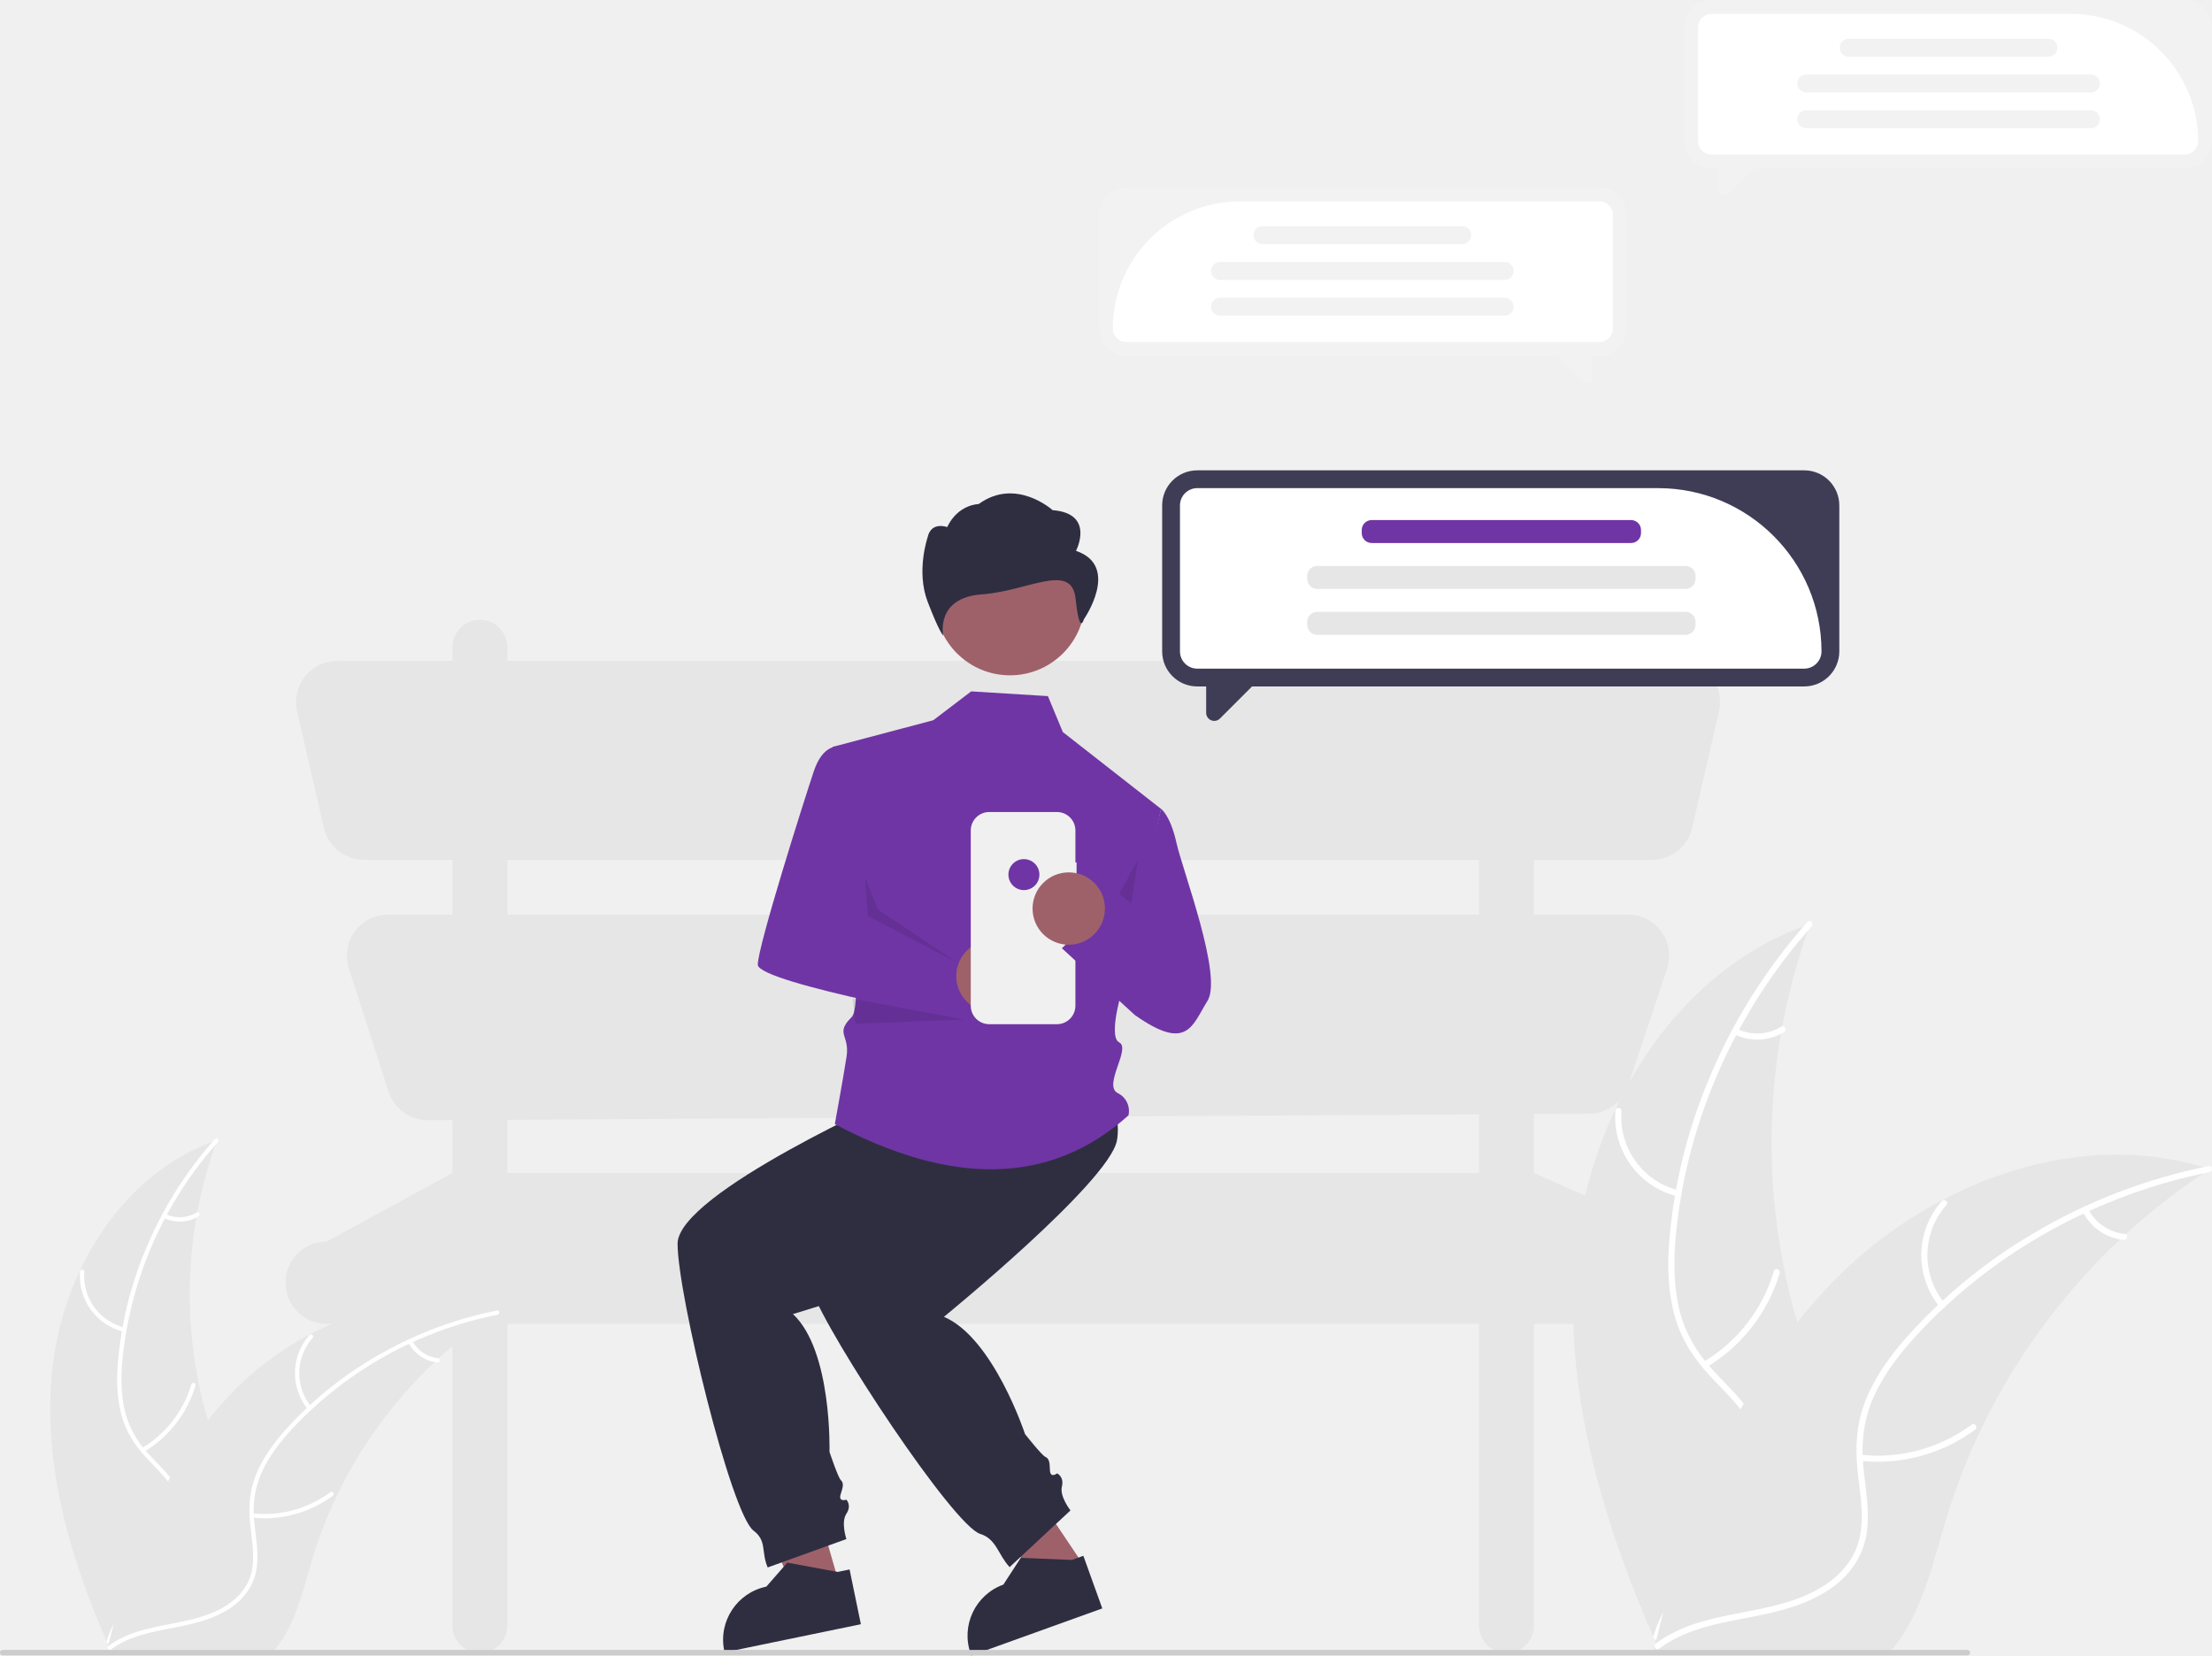
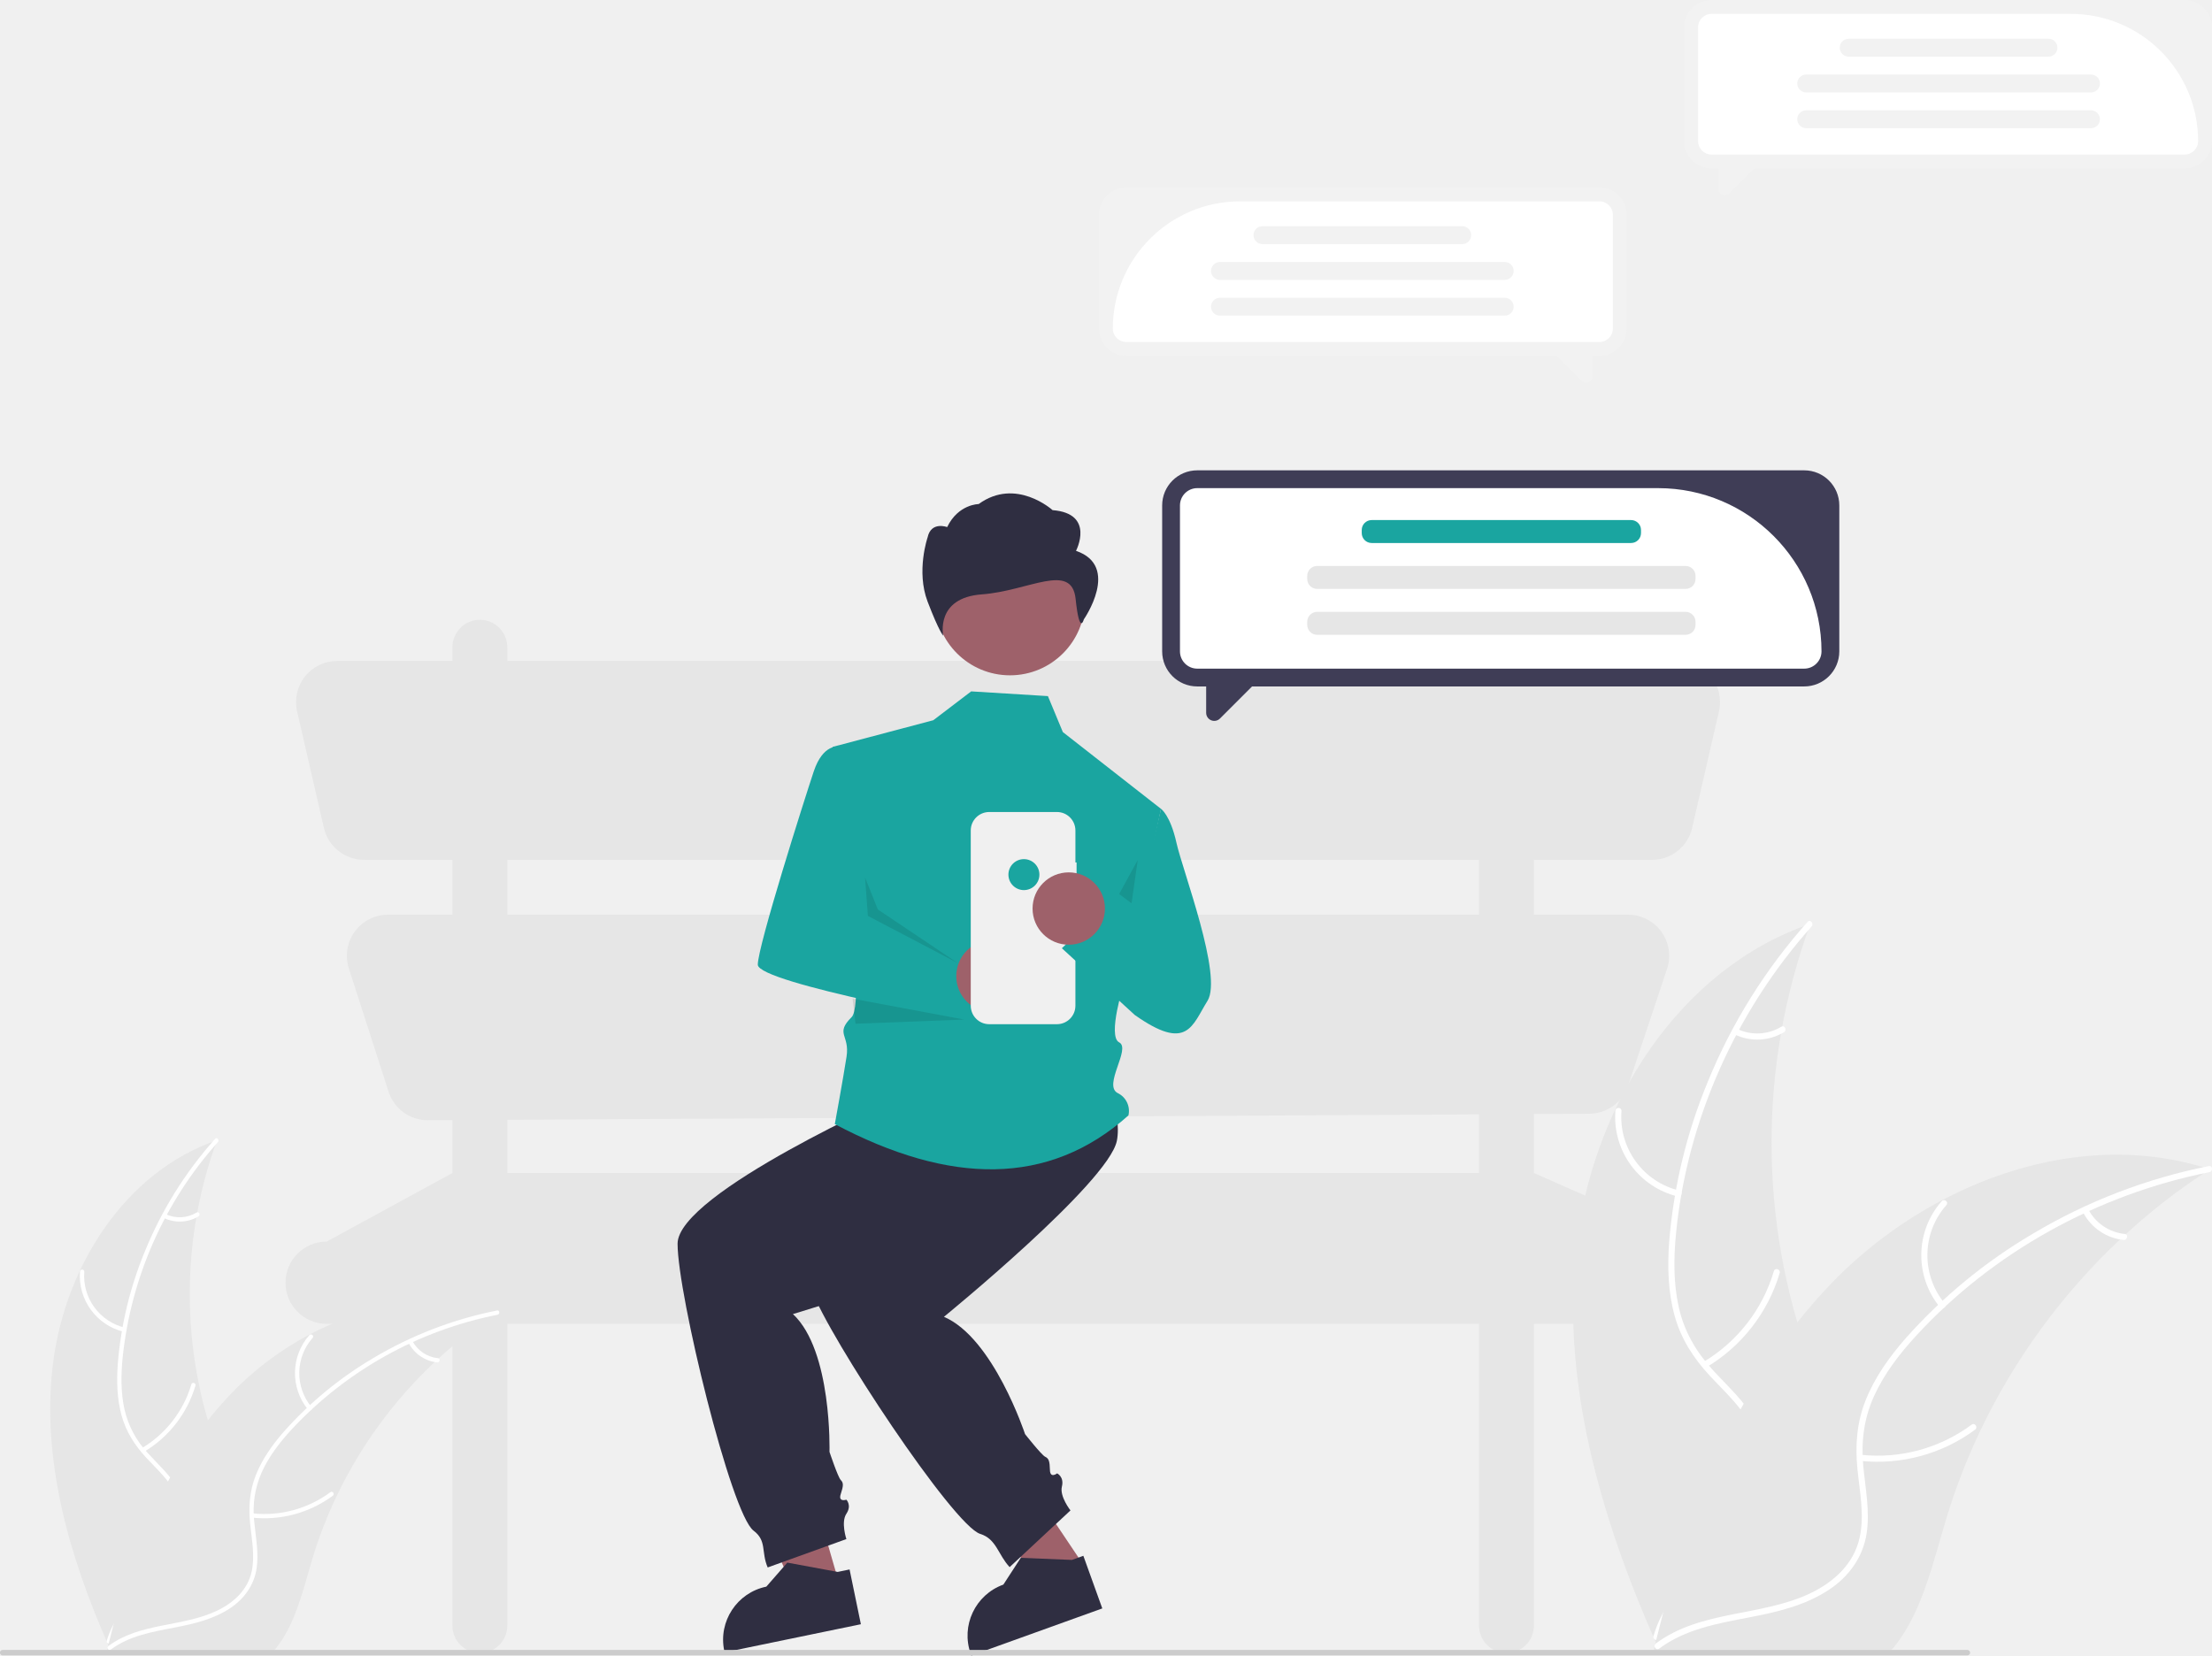
<svg xmlns="http://www.w3.org/2000/svg" data-name="Layer 1" width="967.425" height="724.21" viewBox="0 0 967.425 724.21">
  <path d="M855.153,631.018l-68-30V575.227l24.234-.136a18,18,0,0,0,16.975-12.308l17.024-51.073a18,18,0,0,0-17.076-23.692H787.153v-24h51.668A18,18,0,0,0,856.363,450.051l11.724-51a18,18,0,0,0-17.542-22.033H787.153v-6a12,12,0,1,0-24,0v6h-425v-6a12,12,0,0,0-24,0v6H263.76A18,18,0,0,0,246.218,399.051l11.724,51a18,18,0,0,0,17.542,13.967h38.668v24H285.995a18,18,0,0,0-17.133,23.52l17.376,53.926a18,18,0,0,0,17.234,12.479l10.68-.06v23.134l-55,30a18,18,0,0,0-18,18v0a18,18,0,0,0,18,18h55v132a12,12,0,0,0,24,0v-132h425v132a12,12,0,0,0,24,0v-132h68a18,18,0,0,0,18-18v-0A18,18,0,0,0,855.153,631.018Zm-517-167h425v24h-425Zm0,137V577.749l425-2.388v25.657Z" transform="translate(-116.2873 -87.89509)" fill="#e6e6e6" />
  <path d="M805.983,630.932c7.475-60.11,44.728-119.335,102.054-138.896a279.081,279.081,0,0,0,.014,191.608c8.809,23.828,21.087,49.412,12.802,73.427-5.155,14.943-17.767,26.375-31.865,33.523-14.098,7.148-29.745,10.555-45.195,13.894l-3.041,2.515C816.224,751.619,798.508,691.042,805.983,630.932Z" transform="translate(-116.2873 -87.89509)" fill="#e6e6e6" />
  <path d="M908.606,493.173c-33.044,37.002-54.481,84.801-59.3,134.25-1.042,10.691-1.169,21.626,1.168,32.164,2.338,10.542,7.429,19.389,14.653,27.327,6.605,7.256,14.201,13.914,18.926,22.65,4.981,9.208,5.172,19.669,1.762,29.45-4.172,11.967-12.395,21.72-20.768,30.979-9.297,10.28-19.116,20.811-23.068,34.44-.479,1.651-3.013.812-2.535-.837,6.875-23.712,29.894-37.181,40.871-58.538,5.122-9.966,7.272-21.535,2.47-32.055-4.199-9.199-12.026-16.071-18.777-23.361-7.088-7.654-12.523-16.052-15.323-26.186-2.864-10.366-3.165-21.33-2.401-32a231.425,231.425,0,0,1,16.902-70.328,242.769,242.769,0,0,1,43.653-69.956c1.141-1.278,2.9.732,1.766,2.002Z" transform="translate(-116.2873 -87.89509)" fill="#fff" />
  <path d="M850.024,611.267a35.788,35.788,0,0,1-27.242-37.49c.136-1.712,2.803-1.581,2.667.133a33.139,33.139,0,0,0,25.412,34.822c1.671.397.825,2.93-.837,2.535Z" transform="translate(-116.2873 -87.89509)" fill="#fff" />
  <path d="M861.294,683.675a68.979,68.979,0,0,0,30.803-39.727c.485-1.65,3.019-.811,2.535.837a71.749,71.749,0,0,1-32.138,41.274c-1.48.878-2.673-1.511-1.201-2.384Z" transform="translate(-116.2873 -87.89509)" fill="#fff" />
  <path d="M876.119,538.018a20.258,20.258,0,0,0,19.198-.975c1.468-.896,2.66,1.494,1.201,2.384a22.701,22.701,0,0,1-21.235,1.125,1.38,1.38,0,0,1-.849-1.686,1.342,1.342,0,0,1,1.686-.849Z" transform="translate(-116.2873 -87.89509)" fill="#fff" />
  <path d="M1082.776,599.399c-.901.586-1.802,1.172-2.704,1.78a266.786,266.786,0,0,0-34.112,26.632c-.834.744-1.668,1.51-2.479,2.276A281.253,281.253,0,0,0,982.399,713.701a273.131,273.131,0,0,0-14.961,38.709c-5.521,18.318-10.049,38.619-20.977,53.602a46.856,46.856,0,0,1-3.65,4.506H844.056c-.224-.113-.45-.203-.676-.315l-3.943.18c.158-.698.338-1.419.496-2.118.09-.406.202-.811.293-1.217.067-.27.135-.541.18-.789.022-.09.045-.18.067-.248.045-.248.113-.473.158-.698q1.487-6.05,3.064-12.099c0-.023,0-.023.022-.045,8.09-30.71,18.814-61.015,33.797-88.729.451-.834.901-1.69,1.397-2.523a260.629,260.629,0,0,1,23.41-35.509,230.406,230.406,0,0,1,15.344-17.552,191.6,191.6,0,0,1,47.946-35.915c35.42-18.701,76.426-25.866,114.28-14.443C1080.861,598.791,1081.808,599.084,1082.776,599.399Z" transform="translate(-116.2873 -87.89509)" fill="#e6e6e6" />
  <path d="M1082.554,600.653c-48.662,9.649-94.556,34.907-128.176,71.488-7.269,7.909-13.954,16.564-18.432,26.385-4.48,9.825-5.742,19.954-4.753,30.641.904,9.77,2.961,19.659,1.475,29.479-1.567,10.351-7.713,18.819-16.324,24.575-10.536,7.043-22.974,9.88-35.234,12.231-13.612,2.611-27.793,5.107-39.154,13.61-1.377,1.03-2.895-1.166-1.52-2.195,19.766-14.793,46.254-11.689,67.877-22.132,10.09-4.873,18.772-12.816,21.272-24.107,2.186-9.873.074-20.073-.928-29.957-1.051-10.379-.335-20.357,3.531-30.133,3.954-10.001,10.315-18.936,17.35-26.996a231.426,231.426,0,0,1,55.838-45.977,242.769,242.769,0,0,1,76.973-29.574c1.681-.333,1.875,2.331.205,2.662Z" transform="translate(-116.2873 -87.89509)" fill="#fff" />
  <path d="M964.679,659.674a35.788,35.788,0,0,1,.82-46.335c1.14-1.285,3.19.425,2.049,1.712a33.139,33.139,0,0,0-.675,43.103c1.095,1.323-1.106,2.836-2.195,1.52Z" transform="translate(-116.2873 -87.89509)" fill="#fff" />
  <path d="M930.083,724.273a68.979,68.979,0,0,0,48.513-13.174c1.38-1.025,2.899,1.171,1.52,2.195a71.749,71.749,0,0,1-50.51,13.606c-1.711-.19-1.224-2.816.477-2.627Z" transform="translate(-116.2873 -87.89509)" fill="#fff" />
  <path d="M1029.615,616.9a20.258,20.258,0,0,0,15.915,10.78c1.712.168,1.224,2.794-.477,2.627a22.701,22.701,0,0,1-17.633-11.887,1.38,1.38,0,0,1,.337-1.857,1.342,1.342,0,0,1,1.857.337Z" transform="translate(-116.2873 -87.89509)" fill="#fff" />
  <path d="M139.469,684.308c5.253-42.244,31.434-83.866,71.722-97.614a196.133,196.133,0,0,0,.01,134.659c6.191,16.746,14.82,34.726,8.997,51.603-3.623,10.501-12.487,18.536-22.394,23.56-9.908,5.024-20.904,7.418-31.763,9.765l-2.137,1.767C146.666,769.125,134.216,726.552,139.469,684.308Z" transform="translate(-116.2873 -87.89509)" fill="#e6e6e6" />
  <path d="M211.591,587.494a167.641,167.641,0,0,0-41.675,94.348c-.732,7.513-.821,15.199.821,22.604a41.405,41.405,0,0,0,10.298,19.205c4.642,5.1,9.98,9.779,13.301,15.918,3.501,6.471,3.635,13.823,1.239,20.697-2.932,8.41-8.711,15.265-14.596,21.772-6.534,7.225-13.434,14.626-16.212,24.204-.337,1.161-2.118.571-1.782-.588,4.832-16.664,21.009-26.13,28.723-41.14,3.6-7.004,5.111-15.135,1.736-22.528-2.951-6.465-8.452-11.295-13.196-16.417-4.982-5.379-8.801-11.281-10.769-18.403-2.013-7.285-2.224-14.99-1.687-22.489a162.642,162.642,0,0,1,11.878-49.425,170.614,170.614,0,0,1,30.679-49.164c.802-.898,2.038.515,1.241,1.407Z" transform="translate(-116.2873 -87.89509)" fill="#fff" />
  <path d="M170.421,670.488a25.152,25.152,0,0,1-19.145-26.347c.096-1.203,1.97-1.111,1.874.094a23.29,23.29,0,0,0,17.859,24.472c1.175.279.58,2.059-.588,1.782Z" transform="translate(-116.2873 -87.89509)" fill="#fff" />
  <path d="M178.341,721.375a48.477,48.477,0,0,0,21.648-27.919c.341-1.159,2.122-.57,1.782.588a50.424,50.424,0,0,1-22.586,29.007c-1.04.617-1.879-1.062-.844-1.676Z" transform="translate(-116.2873 -87.89509)" fill="#fff" />
  <path d="M188.759,619.01a14.237,14.237,0,0,0,13.492-.685c1.032-.63,1.869,1.05.844,1.676a15.954,15.954,0,0,1-14.924.791.97.97,0,0,1-.597-1.185.943.943,0,0,1,1.185-.597Z" transform="translate(-116.2873 -87.89509)" fill="#fff" />
  <path d="M333.994,662.148c-.633.412-1.266.823-1.9,1.251A187.492,187.492,0,0,0,308.121,682.115c-.586.523-1.172,1.061-1.742,1.599a197.66,197.66,0,0,0-42.928,58.762,191.951,191.951,0,0,0-10.514,27.204c-3.88,12.874-7.062,27.141-14.742,37.671a32.929,32.929,0,0,1-2.565,3.167H166.226c-.158-.079-.316-.143-.475-.222l-2.771.127c.111-.491.237-.998.349-1.488.063-.285.142-.57.206-.855.047-.19.095-.38.127-.554.015-.063.032-.127.047-.174.032-.174.08-.333.111-.491q1.045-4.252,2.153-8.503c0-.016,0-.016.015-.032,5.685-21.583,13.222-42.88,23.752-62.357.317-.586.633-1.188.982-1.773a183.167,183.167,0,0,1,16.452-24.955,161.925,161.925,0,0,1,10.783-12.335,134.653,134.653,0,0,1,33.696-25.24c24.892-13.143,53.711-18.178,80.314-10.15C332.648,661.72,333.314,661.926,333.994,662.148Z" transform="translate(-116.2873 -87.89509)" fill="#e6e6e6" />
  <path d="M333.838,663.028a167.641,167.641,0,0,0-90.08,50.24c-5.108,5.558-9.806,11.641-12.954,18.543a41.405,41.405,0,0,0-3.34,21.534c.636,6.866,2.081,13.816,1.036,20.718-1.101,7.274-5.42,13.226-11.472,17.271-7.405,4.949-16.146,6.943-24.762,8.596-9.567,1.835-19.532,3.589-27.516,9.565-.967.724-2.034-.819-1.068-1.542,13.891-10.396,32.506-8.215,47.703-15.554,7.091-3.425,13.193-9.007,14.949-16.942,1.536-6.939.052-14.107-.652-21.053-.739-7.294-.235-14.306,2.481-21.177,2.779-7.029,7.249-13.308,12.193-18.972a162.642,162.642,0,0,1,39.242-32.312,170.614,170.614,0,0,1,54.095-20.784c1.181-.234,1.318,1.638.144,1.871Z" transform="translate(-116.2873 -87.89509)" fill="#fff" />
  <path d="M250.998,704.507a25.151,25.151,0,0,1,.576-32.563c.801-.903,2.242.299,1.44,1.203a23.29,23.29,0,0,0-.474,30.292c.77.93-.777,1.993-1.542,1.068Z" transform="translate(-116.2873 -87.89509)" fill="#fff" />
  <path d="M226.684,749.906a48.477,48.477,0,0,0,34.094-9.258c.97-.721,2.037.823,1.068,1.542a50.424,50.424,0,0,1-35.498,9.562c-1.202-.134-.861-1.979.335-1.846Z" transform="translate(-116.2873 -87.89509)" fill="#fff" />
  <path d="M296.633,674.447a14.237,14.237,0,0,0,11.185,7.576c1.203.118.86,1.964-.335,1.846a15.954,15.954,0,0,1-12.392-8.354.97.97,0,0,1,.237-1.305.943.943,0,0,1,1.305.237Z" transform="translate(-116.2873 -87.89509)" fill="#fff" />
  <polygon points="369.216 700.309 351.327 705.484 322.851 638.946 349.254 631.307 369.216 700.309" fill="#9e616a" />
  <path d="M528.286,547.065l-18.456,19.686s-97.202,43.064-97.202,65.211,23.378,118.118,33.221,125.501c5.929,4.471,3.249,9.286,6.19,16.105l34.413-12.414s-2.461-7.382,0-11.074,0-6.152,0-6.152-3.691,1.23-2.461-2.461,1.23-4.922,0-6.152-4.922-12.304-4.922-12.304,1.23-44.294-15.995-60.29c0,0,79.976-23.378,89.819-39.373s12.304-73.824,12.304-73.824Z" transform="translate(-116.2873 -87.89509)" fill="#2f2e41" />
  <path d="M492.796,798.403,433.185,810.706l-.156-.754a23.692,23.692,0,0,1,18.413-27.991l.001-0,9.183-10.508,22.021,4.068,5.204-1.074Z" transform="translate(-116.2873 -87.89509)" fill="#2f2e41" />
  <polygon points="434.294 625.577 411.465 640.882 458.827 695.61 474.295 685.239 434.294 625.577" fill="#9e616a" />
  <path d="M584.681,513.149c-12.194-25.71,24.976,50.314,20.054,73.858-3.843,18.384-75.615,76.919-75.615,76.919,21.626,9.214,35.473,51.306,35.473,51.306s7.224,9.168,8.799,9.909,1.991,1.899,2.084,5.788,3.149,1.482,3.149,1.482,3.149,1.482,2.084,5.788,3.751,10.419,3.751,10.419L557.857,773.421c-5.077-5.419-5.757-12.322-12.85-14.52-11.762-3.611-66.269-85.989-73.772-106.826s69.363-94.284,69.363-94.284l6.528-36.351Z" transform="translate(-116.2873 -87.89509)" fill="#2f2e41" />
  <path d="M598.38,791.488l-57.269,20.617-.261-.724A23.692,23.692,0,0,1,555.115,781.065l.001-.001,7.603-11.703,22.375.91,4.999-1.8Z" transform="translate(-116.2873 -87.89509)" fill="#2f2e41" />
-   <path d="M541.039,390.335l-16.578,12.623L480.424,414.621s15.779,110.742,8.332,118.19-.731,7.647-2.227,17.322-5.134,29.506-5.134,29.506c50.27,26.61,93.607,27.324,128.419-3.814a8.671,8.671,0,0,0-4.731-9.787c-6.479-3.438,5.973-19.483.678-22.166s2.152-25.956,2.152-25.956l16.14-76.195-42.928-33.587-6.529-15.73Z" transform="translate(-116.2873 -87.89509)" fill="#6f35a5" />
+   <path d="M541.039,390.335l-16.578,12.623L480.424,414.621s15.779,110.742,8.332,118.19-.731,7.647-2.227,17.322-5.134,29.506-5.134,29.506c50.27,26.61,93.607,27.324,128.419-3.814a8.671,8.671,0,0,0-4.731-9.787c-6.479-3.438,5.973-19.483.678-22.166s2.152-25.956,2.152-25.956l16.14-76.195-42.928-33.587-6.529-15.73Z" transform="translate(-116.2873 -87.89509)" fill="#1aa5a0" />
  <circle cx="445.436" cy="395.663" r="5.736" fill="#f2f2f2" />
  <circle cx="441.722" cy="262.623" r="32.791" fill="#9e616a" />
  <polygon points="489.473 391.088 494.893 395.153 497.603 376.183 489.473 391.088" opacity="0.1" style="isolation:isolate" />
-   <path d="M483.021,414.513s-6.775-1.355-10.84,10.84-24.47,76.412-24.47,84.542S546.034,535.749,546.034,535.749l-9.658-33.882-44.663-13.972Z" transform="translate(-116.2873 -87.89509)" fill="#6f35a5" />
+   <path d="M483.021,414.513s-6.775-1.355-10.84,10.84-24.47,76.412-24.47,84.542S546.034,535.749,546.034,535.749l-9.658-33.882-44.663-13.972Z" transform="translate(-116.2873 -87.89509)" fill="#1aa5a0" />
  <circle cx="434.052" cy="427.005" r="15.826" fill="#9e616a" />
  <polygon points="378.335 383.874 379.574 400.658 418.888 421.292 383.921 397.838 378.335 383.874" opacity="0.1" style="isolation:isolate" />
  <path d="M587.132,465.162h-.51V451.19a8.086,8.086,0,0,0-8.086-8.086H548.935a8.086,8.086,0,0,0-8.086,8.086v76.648a8.086,8.086,0,0,0,8.086,8.086h29.6a8.086,8.086,0,0,0,8.086-8.086V475.107h.51Z" transform="translate(-116.2873 -87.89509)" fill="#f0f0f0" />
-   <path d="M624.053,441.721s4.065,2.71,6.775,14.905,20.325,58.265,13.55,69.104-8.775,22.409-31.81,6.149L580.693,502.695l23.035-21.68,9.485,6.775Z" transform="translate(-116.2873 -87.89509)" fill="#6f35a5" />
-   <circle cx="447.81" cy="382.596" r="6.775" fill="#6f35a5" />
+   <path d="M624.053,441.721s4.065,2.71,6.775,14.905,20.325,58.265,13.55,69.104-8.775,22.409-31.81,6.149L580.693,502.695l23.035-21.68,9.485,6.775Z" transform="translate(-116.2873 -87.89509)" fill="#1aa5a0" />
+   <circle cx="447.81" cy="382.596" r="6.775" fill="#1aa5a0" />
  <circle cx="467.422" cy="397.439" r="15.826" fill="#9e616a" />
  <polygon points="372.872 436.86 421.701 446.002 374.16 447.827 372.872 436.86" opacity="0.1" style="isolation:isolate" />
-   <path id="ac86dcea-12c8-45fb-8feb-523bbd8ea0ee-159" data-name="bf427902-b9bf-4946-b5d7-5c1c7e04535e" d="M586.881,328.856s8.538-16.321-10.245-17.805c0,0-16.013-14.526-32.334-2.655,0,0-8.903,0-13.771,10.074,0,0-7.002-2.655-8.541,4.451,0,0-5.123,14.838,0,28.192s6.825,14.838,6.825,14.838-3.595-16.571,16.898-18.055,39.292-14.321,41,2,3.585,8.948,3.585,8.948S606.518,335.533,586.881,328.856Z" transform="translate(-116.2873 -87.89509)" fill="#2f2e41" />
+   <path id="ac86dcea-12c8-45fb-8feb-523bbd8ea0ee-145" data-name="bf427902-b9bf-4946-b5d7-5c1c7e04535e" d="M586.881,328.856s8.538-16.321-10.245-17.805c0,0-16.013-14.526-32.334-2.655,0,0-8.903,0-13.771,10.074,0,0-7.002-2.655-8.541,4.451,0,0-5.123,14.838,0,28.192s6.825,14.838,6.825,14.838-3.595-16.571,16.898-18.055,39.292-14.321,41,2,3.585,8.948,3.585,8.948S606.518,335.533,586.881,328.856Z" transform="translate(-116.2873 -87.89509)" fill="#2f2e41" />
  <path d="M905.368,293.641H639.908a15.345,15.345,0,0,0-15.345,15.345V372.83a15.345,15.345,0,0,0,15.345,15.345h3.896v11.534a3.539,3.539,0,0,0,6.041,2.502L663.882,388.175h241.485a15.345,15.345,0,0,0,15.345-15.345V308.986A15.345,15.345,0,0,0,905.368,293.641Z" transform="translate(-116.2873 -87.89509)" fill="#3f3d56" />
  <path d="M905.368,380.388H639.908a7.566,7.566,0,0,1-7.558-7.558V308.986a7.566,7.566,0,0,1,7.558-7.558H841.525a71.482,71.482,0,0,1,71.401,71.402A7.566,7.566,0,0,1,905.368,380.388Z" transform="translate(-116.2873 -87.89509)" fill="#fff" />
-   <rect x="595.559" y="227.497" width="122.141" height="10.039" rx="4.339" fill="#6f35a5" />
+   <rect x="595.559" y="227.497" width="122.141" height="10.039" rx="4.339" fill="#1aa5a0" />
  <rect x="571.716" y="247.575" width="169.826" height="10.039" rx="4.339" fill="#e6e6e6" />
  <rect x="571.716" y="267.653" width="169.826" height="10.039" rx="4.339" fill="#e6e6e6" />
  <path d="M1071.752,87.895H864.836a11.961,11.961,0,0,0-11.961,11.961v49.764a11.961,11.961,0,0,0,11.961,11.961h3.037v8.991a2.758,2.758,0,0,0,4.709,1.95l10.941-10.941h188.229a11.961,11.961,0,0,0,11.961-11.961V99.856A11.961,11.961,0,0,0,1071.752,87.895Z" transform="translate(-116.2873 -87.89509)" fill="#f2f2f2" />
  <path d="M1071.752,155.511H864.836a5.898,5.898,0,0,1-5.891-5.891V99.856a5.898,5.898,0,0,1,5.891-5.891h157.153a55.718,55.718,0,0,1,55.654,55.655A5.898,5.898,0,0,1,1071.752,155.511Z" transform="translate(-116.2873 -87.89509)" fill="#fff" />
  <rect x="804.622" y="16.954" width="95.204" height="7.825" rx="3.912" fill="#f2f2f2" />
  <rect x="786.038" y="32.604" width="132.373" height="7.825" rx="3.912" fill="#f2f2f2" />
  <rect x="786.038" y="48.254" width="132.373" height="7.825" rx="3.912" fill="#f2f2f2" />
  <path d="M608.87,169.895H815.786a11.961,11.961,0,0,1,11.961,11.961v49.764a11.961,11.961,0,0,1-11.961,11.961h-3.037v8.991a2.758,2.758,0,0,1-4.709,1.95l-10.941-10.941H608.87a11.961,11.961,0,0,1-11.961-11.961V181.856A11.961,11.961,0,0,1,608.87,169.895Z" transform="translate(-116.2873 -87.89509)" fill="#f2f2f2" />
  <path d="M602.979,231.62a55.718,55.718,0,0,1,55.654-55.655H815.786a5.898,5.898,0,0,1,5.891,5.891v49.764a5.898,5.898,0,0,1-5.891,5.891H608.87A5.898,5.898,0,0,1,602.979,231.62Z" transform="translate(-116.2873 -87.89509)" fill="#fff" />
  <rect x="664.509" y="186.849" width="95.204" height="7.825" rx="3.912" transform="translate(1307.934 293.6284) rotate(-180)" fill="#f2f2f2" />
  <rect x="645.924" y="202.499" width="132.373" height="7.825" rx="3.912" transform="translate(1307.934 324.9284) rotate(-180)" fill="#f2f2f2" />
  <rect x="645.924" y="218.149" width="132.373" height="7.825" rx="3.912" transform="translate(1307.934 356.2283) rotate(-180)" fill="#f2f2f2" />
  <path d="M976.772,812.032H117.478a1.191,1.191,0,1,1,0-2.381H976.772a1.191,1.191,0,0,1,0,2.381Z" transform="translate(-116.2873 -87.89509)" fill="#ccc" />
</svg>
